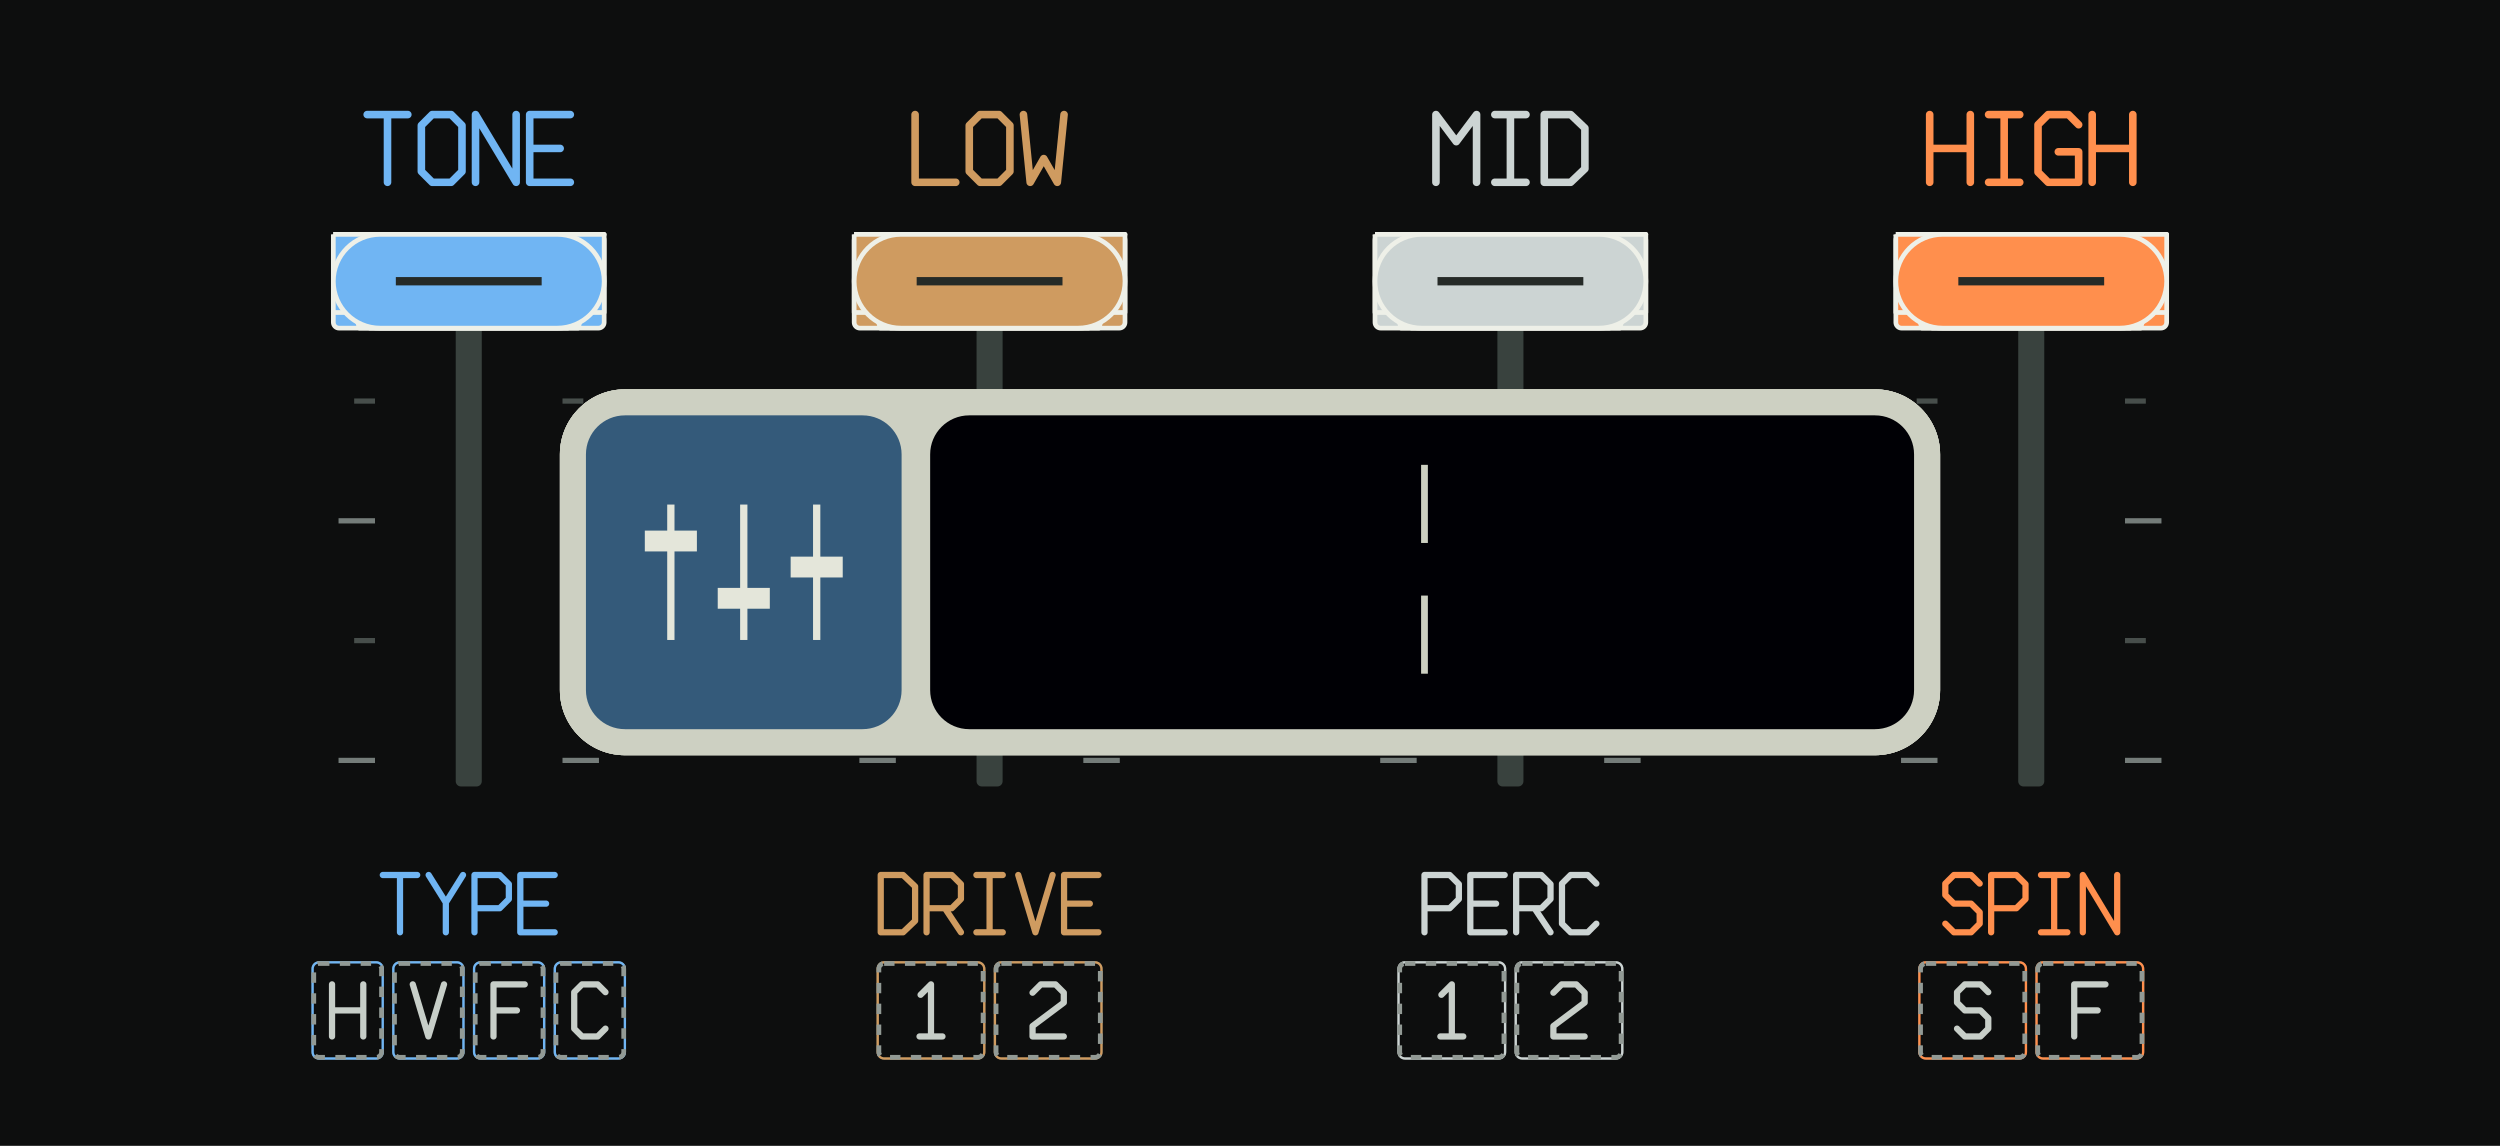
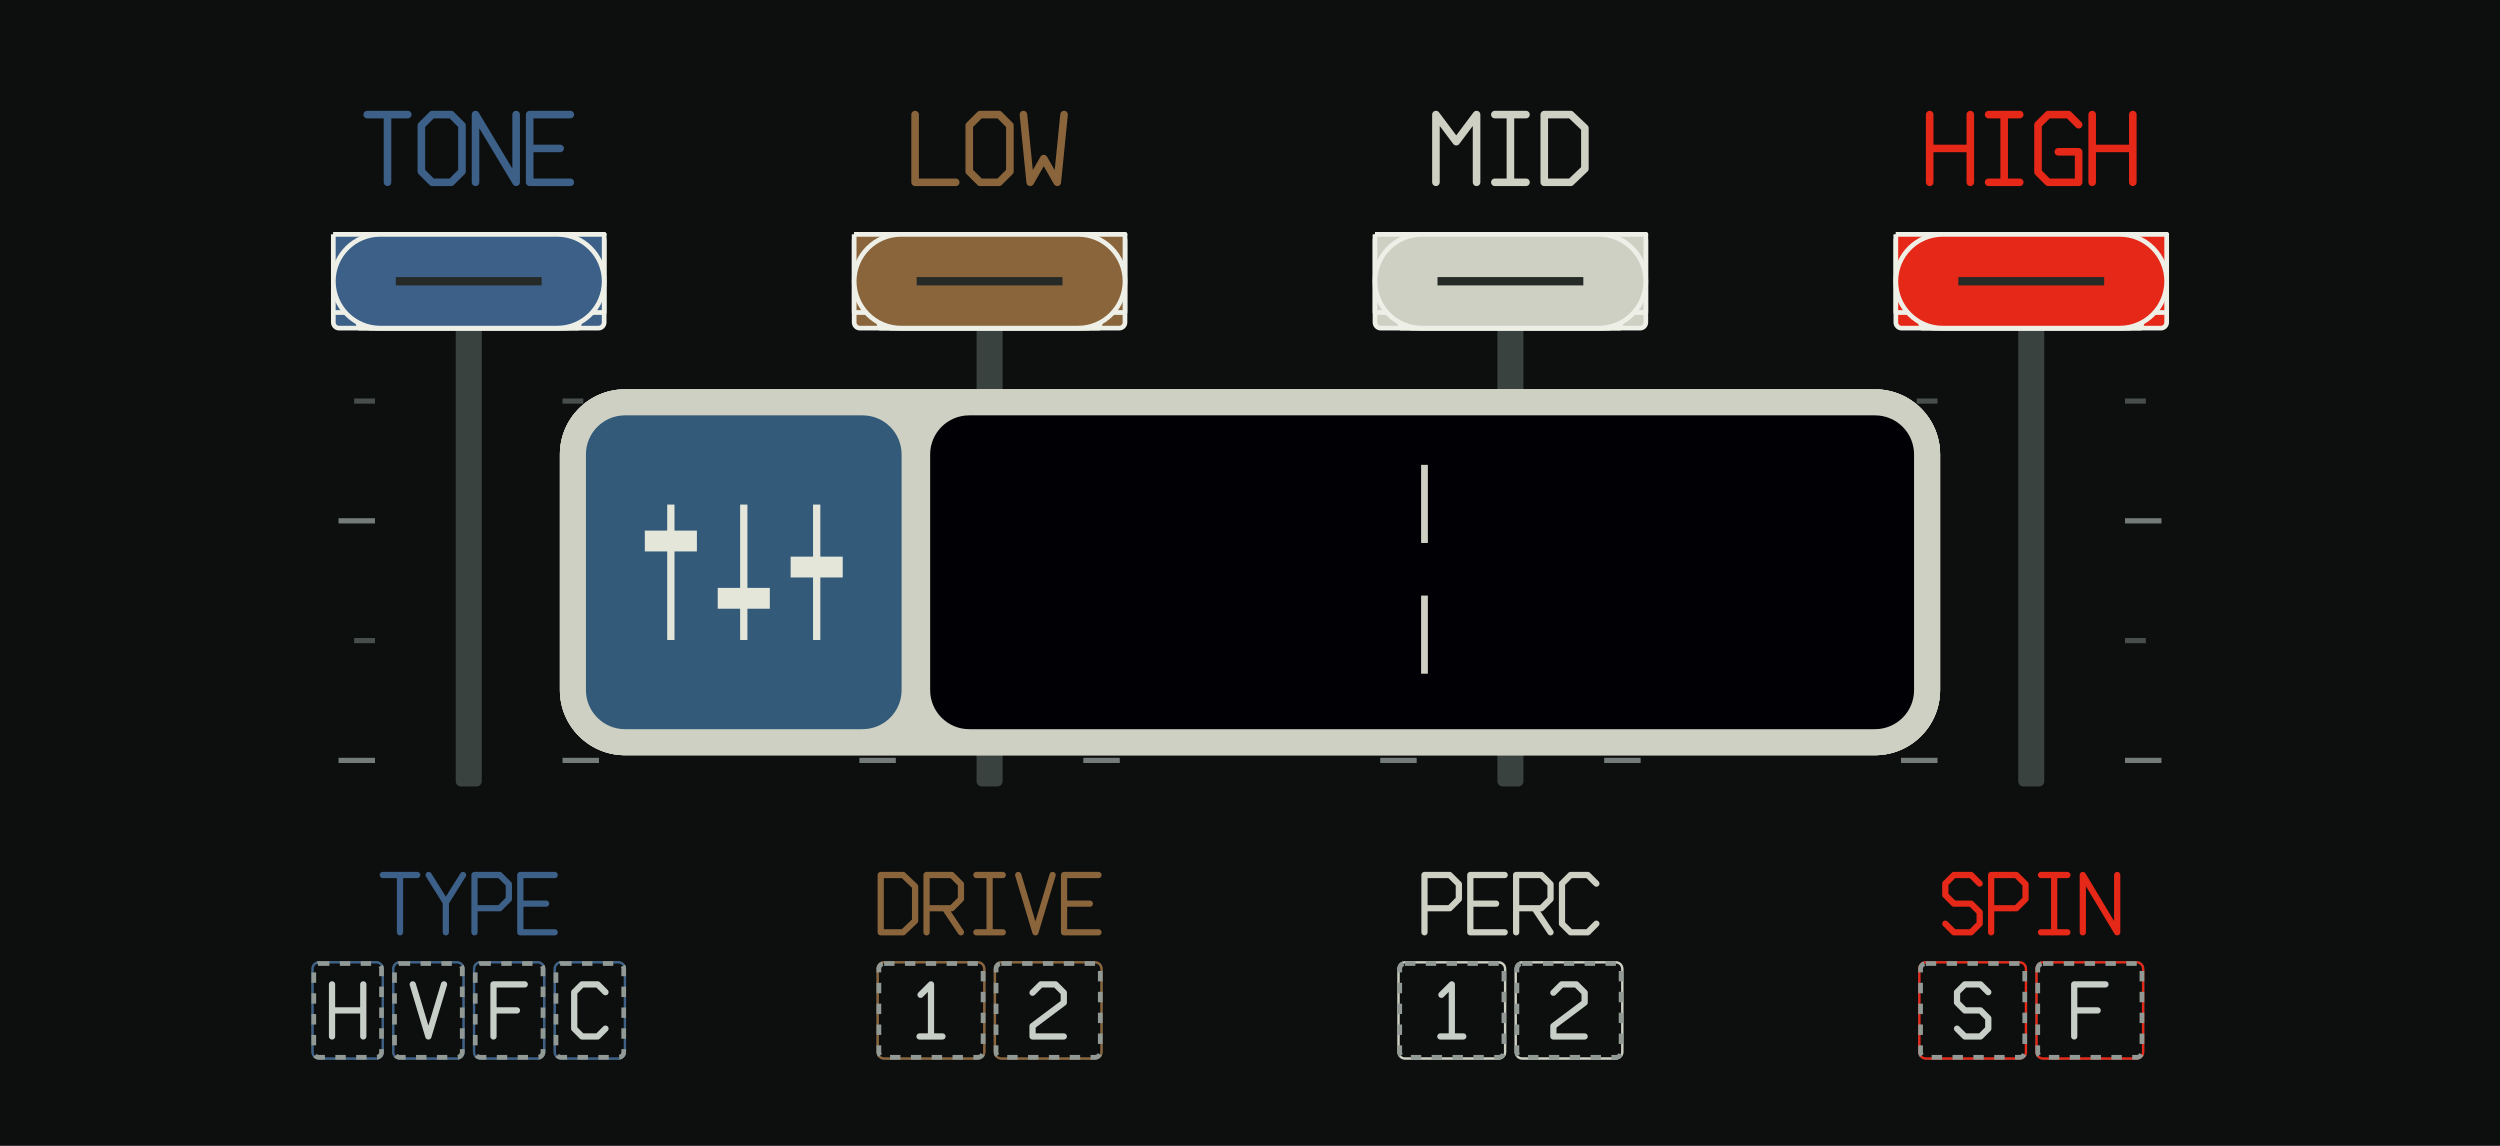
<svg xmlns="http://www.w3.org/2000/svg" width="480" height="220" viewBox="0 0 480 220">
  <rect x="0" y="0" width="480" height="220" fill="#0d0e0e" />
-   <path d="M 70.5,22 L 78.3,22 M 74.4,22 L 74.4,35" fill="none" stroke="#70b5f3" stroke-width="1.456" stroke-linecap="round" stroke-linejoin="round" />
-   <path d="M 80.9,24.08 L 82.98,22 L 86.62,22 L 88.7,24.08 L 88.7,32.92 L 86.62,35 L 82.98,35 L 80.9,32.92 L 80.9,24.08" fill="none" stroke="#70b5f3" stroke-width="1.456" stroke-linecap="round" stroke-linejoin="round" />
-   <path d="M 91.3,35 L 91.3,22 L 99.1,35 L 99.1,22" fill="none" stroke="#70b5f3" stroke-width="1.456" stroke-linecap="round" stroke-linejoin="round" />
-   <path d="M 109.5,22 L 101.7,22 L 101.7,35 L 109.5,35 M 101.7,28.5 L 107.55,28.5" fill="none" stroke="#70b5f3" stroke-width="1.456" stroke-linecap="round" stroke-linejoin="round" />
+   <path d="M 70.5,22 L 78.3,22 M 74.4,22 L 74.4,35" fill="none" stroke="#3C6087" stroke-width="1.456" stroke-linecap="round" stroke-linejoin="round" />
+   <path d="M 80.9,24.08 L 82.98,22 L 86.62,22 L 88.7,24.08 L 88.7,32.92 L 86.62,35 L 82.98,35 L 80.9,32.92 L 80.9,24.08" fill="none" stroke="#3C6087" stroke-width="1.456" stroke-linecap="round" stroke-linejoin="round" />
+   <path d="M 91.3,35 L 91.3,22 L 99.1,35 L 99.1,22" fill="none" stroke="#3C6087" stroke-width="1.456" stroke-linecap="round" stroke-linejoin="round" />
+   <path d="M 109.5,22 L 101.7,22 L 101.7,35 L 109.5,35 M 101.7,28.5 L 107.55,28.5" fill="none" stroke="#3C6087" stroke-width="1.456" stroke-linecap="round" stroke-linejoin="round" />
  <rect x="87.5" y="49" width="5" height="102" rx="1" fill="#39423e" />
  <path d="M 72,54 L 65,54 M 108,54 L 115,54" fill="none" stroke="#747c79" stroke-width="1" stroke-linejoin="round" />
  <path d="M 72,77 L 68,77 M 108,77 L 112,77" fill="none" stroke="#474e4b" stroke-width="1" stroke-linejoin="round" />
  <path d="M 72,100 L 65,100 M 108,100 L 115,100" fill="none" stroke="#747c79" stroke-width="1" stroke-linejoin="round" />
  <path d="M 72,123 L 68,123 M 108,123 L 112,123" fill="none" stroke="#474e4b" stroke-width="1" stroke-linejoin="round" />
  <path d="M 72,146 L 65,146 M 108,146 L 115,146" fill="none" stroke="#747c79" stroke-width="1" stroke-linejoin="round" />
-   <path d="M 73.5,168 L 80.1,168 M 76.8,168 L 76.8,179" fill="none" stroke="#70b5f3" stroke-width="1.199" stroke-linecap="round" stroke-linejoin="round" />
-   <path d="M 82.3,168 L 85.6,173.28 L 88.9,168 M 85.6,173.28 L 85.6,179" fill="none" stroke="#70b5f3" stroke-width="1.199" stroke-linecap="round" stroke-linejoin="round" />
-   <path d="M 91.1,179 L 91.1,168 L 95.94,168 L 97.7,169.76 L 97.7,172.62 L 95.94,174.38 L 91.1,174.38" fill="none" stroke="#70b5f3" stroke-width="1.199" stroke-linecap="round" stroke-linejoin="round" />
-   <path d="M 106.5,168 L 99.9,168 L 99.9,179 L 106.5,179 M 99.9,173.5 L 104.85,173.5" fill="none" stroke="#70b5f3" stroke-width="1.199" stroke-linecap="round" stroke-linejoin="round" />
+   <path d="M 73.5,168 L 80.1,168 M 76.8,168 L 76.8,179" fill="none" stroke="#3C6087" stroke-width="1.199" stroke-linecap="round" stroke-linejoin="round" />
+   <path d="M 82.3,168 L 85.6,173.28 L 88.9,168 M 85.6,173.28 L 85.6,179" fill="none" stroke="#3C6087" stroke-width="1.199" stroke-linecap="round" stroke-linejoin="round" />
+   <path d="M 91.1,179 L 91.1,168 L 95.94,168 L 97.7,169.76 L 97.7,172.62 L 95.94,174.38 L 91.1,174.38" fill="none" stroke="#3C6087" stroke-width="1.199" stroke-linecap="round" stroke-linejoin="round" />
+   <path d="M 106.5,168 L 99.9,168 L 99.9,179 L 106.5,179 M 99.9,173.5 L 104.85,173.5" fill="none" stroke="#3C6087" stroke-width="1.199" stroke-linecap="round" stroke-linejoin="round" />
  <g id="orgHand00">
-     <rect x="64" y="45" width="52" height="18" rx="1.1" fill="#70b5f3" stroke="#eef0e8" stroke-width="0.9" />
+     <rect x="64" y="45" width="52" height="18" rx="1.1" fill="#3C6087" stroke="#eef0e8" stroke-width="0.9" />
    <path d="M 76,54 L 104,54" fill="none" stroke="#252a27" stroke-width="1.6" stroke-linejoin="round" />
  </g>
  <g id="orgHand01">
-     <path d="M 64,45 L 116,45 L 111,63 L 69,63 L 64,45" fill="#70b5f3" stroke="#eef0e8" stroke-width="0.9" stroke-linejoin="round" />
+     <path d="M 64,45 L 116,45 L 111,63 L 69,63 L 64,45" fill="#3C6087" stroke="#eef0e8" stroke-width="0.9" stroke-linejoin="round" />
    <path d="M 76,54 L 104,54" fill="none" stroke="#252a27" stroke-width="1.6" stroke-linejoin="round" />
  </g>
  <g id="orgHand02">
-     <path d="M 64,45 L 116,45 L 116,60 L 109,60 L 109,63 L 71,63 L 71,60 L 64,60 L 64,45" fill="#70b5f3" stroke="#eef0e8" stroke-width="0.9" stroke-linejoin="round" />
+     <path d="M 64,45 L 116,45 L 116,60 L 109,60 L 109,63 L 71,63 L 71,60 L 64,60 L 64,45" fill="#3C6087" stroke="#eef0e8" stroke-width="0.9" stroke-linejoin="round" />
    <path d="M 76,54 L 104,54" fill="none" stroke="#252a27" stroke-width="1.6" stroke-linejoin="round" />
  </g>
  <g id="orgHand03">
-     <rect x="64" y="45" width="52" height="18" rx="9" fill="#70b5f3" stroke="#eef0e8" stroke-width="0.9" />
+     <rect x="64" y="45" width="52" height="18" rx="9" fill="#3C6087" stroke="#eef0e8" stroke-width="0.9" />
    <path d="M 76,54 L 104,54" fill="none" stroke="#252a27" stroke-width="1.6" stroke-linejoin="round" />
  </g>
  <g id="orgSwitch000">
    <rect x="60.25" y="185" width="13" height="18" rx="1" fill="#0d0e0e" stroke="#5b625e" stroke-width="0.9" />
    <path d="M 63.75,189 L 63.75,199 M 69.75,189 L 69.75,199 M 63.75,194 L 69.75,194" fill="none" stroke="#c7cec8" stroke-width="1.2" stroke-linecap="round" stroke-linejoin="round" />
  </g>
  <g id="orgSwitch001">
-     <rect x="60.25" y="185" width="13" height="18" rx="1" fill="#70b5f3" stroke="#70b5f3" stroke-width="0.9" />
+     <rect x="60.25" y="185" width="13" height="18" rx="1" fill="#3C6087" stroke="#3C6087" stroke-width="0.9" />
    <path d="M 63.75,189 L 63.75,199 M 69.75,189 L 69.75,199 M 63.75,194 L 69.75,194" fill="none" stroke="#141715" stroke-width="1.2" stroke-linecap="round" stroke-linejoin="round" />
  </g>
  <g id="orgSwitch002">
    <rect x="60.25" y="185" width="13" height="18" rx="1" fill="#0d0e0e" stroke="#929a95" stroke-width="0.9" stroke-dasharray="2 2" />
    <path d="M 63.75,189 L 63.75,199 M 69.75,189 L 69.75,199 M 63.75,194 L 69.75,194" fill="none" stroke="#c7cec8" stroke-width="1.2" stroke-linecap="round" stroke-linejoin="round" />
  </g>
  <g id="orgSwitch010">
    <rect x="75.75" y="185" width="13" height="18" rx="1" fill="#0d0e0e" stroke="#5b625e" stroke-width="0.9" />
    <path d="M 79.25,189 L 82.25,199 L 85.25,189" fill="none" stroke="#c7cec8" stroke-width="1.2" stroke-linecap="round" stroke-linejoin="round" />
  </g>
  <g id="orgSwitch011">
-     <rect x="75.75" y="185" width="13" height="18" rx="1" fill="#70b5f3" stroke="#70b5f3" stroke-width="0.9" />
+     <rect x="75.75" y="185" width="13" height="18" rx="1" fill="#3C6087" stroke="#3C6087" stroke-width="0.9" />
    <path d="M 79.25,189 L 82.25,199 L 85.25,189" fill="none" stroke="#141715" stroke-width="1.2" stroke-linecap="round" stroke-linejoin="round" />
  </g>
  <g id="orgSwitch012">
    <rect x="75.75" y="185" width="13" height="18" rx="1" fill="#0d0e0e" stroke="#929a95" stroke-width="0.9" stroke-dasharray="2 2" />
    <path d="M 79.25,189 L 82.25,199 L 85.25,189" fill="none" stroke="#c7cec8" stroke-width="1.2" stroke-linecap="round" stroke-linejoin="round" />
  </g>
  <g id="orgSwitch020">
    <rect x="91.25" y="185" width="13" height="18" rx="1" fill="#0d0e0e" stroke="#5b625e" stroke-width="0.9" />
    <path d="M 100.75,189 L 94.75,189 L 94.75,199 M 94.75,194 L 99.25,194" fill="none" stroke="#c7cec8" stroke-width="1.2" stroke-linecap="round" stroke-linejoin="round" />
  </g>
  <g id="orgSwitch021">
-     <rect x="91.25" y="185" width="13" height="18" rx="1" fill="#70b5f3" stroke="#70b5f3" stroke-width="0.9" />
+     <rect x="91.25" y="185" width="13" height="18" rx="1" fill="#3C6087" stroke="#3C6087" stroke-width="0.9" />
    <path d="M 100.75,189 L 94.75,189 L 94.75,199 M 94.75,194 L 99.25,194" fill="none" stroke="#141715" stroke-width="1.2" stroke-linecap="round" stroke-linejoin="round" />
  </g>
  <g id="orgSwitch022">
    <rect x="91.25" y="185" width="13" height="18" rx="1" fill="#0d0e0e" stroke="#929a95" stroke-width="0.9" stroke-dasharray="2 2" />
    <path d="M 100.75,189 L 94.75,189 L 94.75,199 M 94.75,194 L 99.25,194" fill="none" stroke="#c7cec8" stroke-width="1.2" stroke-linecap="round" stroke-linejoin="round" />
  </g>
  <g id="orgSwitch030">
    <rect x="106.75" y="185" width="13" height="18" rx="1" fill="#0d0e0e" stroke="#5b625e" stroke-width="0.9" />
    <path d="M 116.25,190.5 L 114.75,189 L 111.75,189 L 110.25,190.5 L 110.25,197.5 L 111.75,199 L 114.75,199 L 116.25,197.5" fill="none" stroke="#c7cec8" stroke-width="1.2" stroke-linecap="round" stroke-linejoin="round" />
  </g>
  <g id="orgSwitch031">
-     <rect x="106.75" y="185" width="13" height="18" rx="1" fill="#70b5f3" stroke="#70b5f3" stroke-width="0.9" />
+     <rect x="106.75" y="185" width="13" height="18" rx="1" fill="#3C6087" stroke="#3C6087" stroke-width="0.9" />
    <path d="M 116.25,190.5 L 114.75,189 L 111.75,189 L 110.25,190.5 L 110.25,197.5 L 111.75,199 L 114.75,199 L 116.25,197.5" fill="none" stroke="#141715" stroke-width="1.2" stroke-linecap="round" stroke-linejoin="round" />
  </g>
  <g id="orgSwitch032">
    <rect x="106.75" y="185" width="13" height="18" rx="1" fill="#0d0e0e" stroke="#929a95" stroke-width="0.9" stroke-dasharray="2 2" />
    <path d="M 116.25,190.5 L 114.75,189 L 111.75,189 L 110.25,190.5 L 110.25,197.5 L 111.75,199 L 114.75,199 L 116.25,197.5" fill="none" stroke="#c7cec8" stroke-width="1.2" stroke-linecap="round" stroke-linejoin="round" />
  </g>
-   <path d="M 175.7,22 L 175.7,35 L 183.5,35" fill="none" stroke="#cf9b60" stroke-width="1.456" stroke-linecap="round" stroke-linejoin="round" />
-   <path d="M 186.1,24.08 L 188.18,22 L 191.82,22 L 193.9,24.08 L 193.9,32.92 L 191.82,35 L 188.18,35 L 186.1,32.92 L 186.1,24.08" fill="none" stroke="#cf9b60" stroke-width="1.456" stroke-linecap="round" stroke-linejoin="round" />
-   <path d="M 196.5,22 L 197.8,35 L 200.4,30.45 L 203,35 L 204.3,22" fill="none" stroke="#cf9b60" stroke-width="1.456" stroke-linecap="round" stroke-linejoin="round" />
+   <path d="M 175.7,22 L 175.7,35 L 183.5,35" fill="none" stroke="#8A653C" stroke-width="1.456" stroke-linecap="round" stroke-linejoin="round" />
+   <path d="M 186.1,24.08 L 188.18,22 L 191.82,22 L 193.9,24.08 L 193.9,32.92 L 191.82,35 L 188.18,35 L 186.1,32.92 L 186.1,24.08" fill="none" stroke="#8A653C" stroke-width="1.456" stroke-linecap="round" stroke-linejoin="round" />
+   <path d="M 196.5,22 L 197.8,35 L 200.4,30.45 L 203,35 L 204.3,22" fill="none" stroke="#8A653C" stroke-width="1.456" stroke-linecap="round" stroke-linejoin="round" />
  <rect x="187.5" y="49" width="5" height="102" rx="1" fill="#39423e" />
  <path d="M 172,54 L 165,54 M 208,54 L 215,54" fill="none" stroke="#747c79" stroke-width="1" stroke-linejoin="round" />
  <path d="M 172,77 L 168,77 M 208,77 L 212,77" fill="none" stroke="#474e4b" stroke-width="1" stroke-linejoin="round" />
  <path d="M 172,100 L 165,100 M 208,100 L 215,100" fill="none" stroke="#747c79" stroke-width="1" stroke-linejoin="round" />
  <path d="M 172,123 L 168,123 M 208,123 L 212,123" fill="none" stroke="#474e4b" stroke-width="1" stroke-linejoin="round" />
  <path d="M 172,146 L 165,146 M 208,146 L 215,146" fill="none" stroke="#747c79" stroke-width="1" stroke-linejoin="round" />
-   <path d="M 169.1,168 L 173.39,168 L 175.7,170.2 L 175.7,176.8 L 173.39,179 L 169.1,179 L 169.1,168" fill="none" stroke="#cf9b60" stroke-width="1.199" stroke-linecap="round" stroke-linejoin="round" />
-   <path d="M 177.9,179 L 177.9,168 L 182.74,168 L 184.5,169.76 L 184.5,172.62 L 182.74,174.38 L 177.9,174.38 M 181.42,174.38 L 184.5,179" fill="none" stroke="#cf9b60" stroke-width="1.199" stroke-linecap="round" stroke-linejoin="round" />
-   <path d="M 187.47,168 L 192.53,168 M 190,168 L 190,179 M 187.47,179 L 192.53,179" fill="none" stroke="#cf9b60" stroke-width="1.199" stroke-linecap="round" stroke-linejoin="round" />
-   <path d="M 195.5,168 L 198.8,179 L 202.1,168" fill="none" stroke="#cf9b60" stroke-width="1.199" stroke-linecap="round" stroke-linejoin="round" />
-   <path d="M 210.9,168 L 204.3,168 L 204.3,179 L 210.9,179 M 204.3,173.5 L 209.25,173.5" fill="none" stroke="#cf9b60" stroke-width="1.199" stroke-linecap="round" stroke-linejoin="round" />
+   <path d="M 169.1,168 L 173.39,168 L 175.7,170.2 L 175.7,176.8 L 173.39,179 L 169.1,179 L 169.1,168" fill="none" stroke="#8A653C" stroke-width="1.199" stroke-linecap="round" stroke-linejoin="round" />
+   <path d="M 177.9,179 L 177.9,168 L 182.74,168 L 184.5,169.76 L 184.5,172.62 L 182.74,174.38 L 177.9,174.38 M 181.42,174.38 L 184.5,179" fill="none" stroke="#8A653C" stroke-width="1.199" stroke-linecap="round" stroke-linejoin="round" />
+   <path d="M 187.47,168 L 192.53,168 M 190,168 L 190,179 M 187.47,179 L 192.53,179" fill="none" stroke="#8A653C" stroke-width="1.199" stroke-linecap="round" stroke-linejoin="round" />
+   <path d="M 195.5,168 L 198.8,179 L 202.1,168" fill="none" stroke="#8A653C" stroke-width="1.199" stroke-linecap="round" stroke-linejoin="round" />
+   <path d="M 210.9,168 L 204.3,168 L 204.3,179 L 210.9,179 M 204.3,173.5 L 209.25,173.5" fill="none" stroke="#8A653C" stroke-width="1.199" stroke-linecap="round" stroke-linejoin="round" />
  <g id="orgHand10">
-     <rect x="164" y="45" width="52" height="18" rx="1.1" fill="#cf9b60" stroke="#eef0e8" stroke-width="0.9" />
+     <rect x="164" y="45" width="52" height="18" rx="1.1" fill="#8A653C" stroke="#eef0e8" stroke-width="0.9" />
    <path d="M 176,54 L 204,54" fill="none" stroke="#252a27" stroke-width="1.6" stroke-linejoin="round" />
  </g>
  <g id="orgHand11">
-     <path d="M 164,45 L 216,45 L 211,63 L 169,63 L 164,45" fill="#cf9b60" stroke="#eef0e8" stroke-width="0.9" stroke-linejoin="round" />
+     <path d="M 164,45 L 216,45 L 211,63 L 169,63 L 164,45" fill="#8A653C" stroke="#eef0e8" stroke-width="0.9" stroke-linejoin="round" />
    <path d="M 176,54 L 204,54" fill="none" stroke="#252a27" stroke-width="1.6" stroke-linejoin="round" />
  </g>
  <g id="orgHand12">
-     <path d="M 164,45 L 216,45 L 216,60 L 209,60 L 209,63 L 171,63 L 171,60 L 164,60 L 164,45" fill="#cf9b60" stroke="#eef0e8" stroke-width="0.9" stroke-linejoin="round" />
+     <path d="M 164,45 L 216,45 L 216,60 L 209,60 L 209,63 L 171,63 L 171,60 L 164,60 L 164,45" fill="#8A653C" stroke="#eef0e8" stroke-width="0.9" stroke-linejoin="round" />
    <path d="M 176,54 L 204,54" fill="none" stroke="#252a27" stroke-width="1.6" stroke-linejoin="round" />
  </g>
  <g id="orgHand13">
-     <rect x="164" y="45" width="52" height="18" rx="9" fill="#cf9b60" stroke="#eef0e8" stroke-width="0.9" />
+     <rect x="164" y="45" width="52" height="18" rx="9" fill="#8A653C" stroke="#eef0e8" stroke-width="0.9" />
    <path d="M 176,54 L 204,54" fill="none" stroke="#252a27" stroke-width="1.6" stroke-linejoin="round" />
  </g>
  <g id="orgSwitch100">
    <rect x="168.75" y="185" width="20" height="18" rx="1" fill="#0d0e0e" stroke="#5b625e" stroke-width="0.9" />
    <path d="M 176.75,191 L 178.75,189 L 178.75,199 M 176.55,199 L 180.95,199" fill="none" stroke="#c7cec8" stroke-width="1.2" stroke-linecap="round" stroke-linejoin="round" />
  </g>
  <g id="orgSwitch101">
-     <rect x="168.75" y="185" width="20" height="18" rx="1" fill="#cf9b60" stroke="#cf9b60" stroke-width="0.9" />
+     <rect x="168.75" y="185" width="20" height="18" rx="1" fill="#8A653C" stroke="#8A653C" stroke-width="0.9" />
    <path d="M 176.75,191 L 178.75,189 L 178.75,199 M 176.55,199 L 180.95,199" fill="none" stroke="#141715" stroke-width="1.2" stroke-linecap="round" stroke-linejoin="round" />
  </g>
  <g id="orgSwitch102">
    <rect x="168.75" y="185" width="20" height="18" rx="1" fill="#0d0e0e" stroke="#929a95" stroke-width="0.9" stroke-dasharray="2 2" />
    <path d="M 176.75,191 L 178.75,189 L 178.75,199 M 176.55,199 L 180.95,199" fill="none" stroke="#c7cec8" stroke-width="1.2" stroke-linecap="round" stroke-linejoin="round" />
  </g>
  <g id="orgSwitch110">
    <rect x="191.25" y="185" width="20" height="18" rx="1" fill="#0d0e0e" stroke="#5b625e" stroke-width="0.9" />
    <path d="M 198.25,190.6 L 199.85,189 L 202.65,189 L 204.25,190.6 L 204.25,192.5 L 198.25,197 L 198.25,199 L 204.25,199" fill="none" stroke="#c7cec8" stroke-width="1.2" stroke-linecap="round" stroke-linejoin="round" />
  </g>
  <g id="orgSwitch111">
-     <rect x="191.25" y="185" width="20" height="18" rx="1" fill="#cf9b60" stroke="#cf9b60" stroke-width="0.9" />
+     <rect x="191.25" y="185" width="20" height="18" rx="1" fill="#8A653C" stroke="#8A653C" stroke-width="0.9" />
    <path d="M 198.25,190.6 L 199.85,189 L 202.65,189 L 204.25,190.6 L 204.25,192.5 L 198.25,197 L 198.25,199 L 204.25,199" fill="none" stroke="#141715" stroke-width="1.2" stroke-linecap="round" stroke-linejoin="round" />
  </g>
  <g id="orgSwitch112">
    <rect x="191.25" y="185" width="20" height="18" rx="1" fill="#0d0e0e" stroke="#929a95" stroke-width="0.9" stroke-dasharray="2 2" />
    <path d="M 198.25,190.6 L 199.85,189 L 202.65,189 L 204.25,190.6 L 204.25,192.5 L 198.25,197 L 198.25,199 L 204.25,199" fill="none" stroke="#c7cec8" stroke-width="1.2" stroke-linecap="round" stroke-linejoin="round" />
  </g>
-   <path d="M 275.7,35 L 275.7,22 L 279.6,27.2 L 283.5,22 L 283.5,35" fill="none" stroke="#ccd4d3" stroke-width="1.456" stroke-linecap="round" stroke-linejoin="round" />
-   <path d="M 287.01,22 L 292.99,22 M 290,22 L 290,35 M 287.01,35 L 292.99,35" fill="none" stroke="#ccd4d3" stroke-width="1.456" stroke-linecap="round" stroke-linejoin="round" />
-   <path d="M 296.5,22 L 301.57,22 L 304.3,24.6 L 304.3,32.4 L 301.57,35 L 296.5,35 L 296.5,22" fill="none" stroke="#ccd4d3" stroke-width="1.456" stroke-linecap="round" stroke-linejoin="round" />
+   <path d="M 275.7,35 L 275.7,22 L 279.6,27.2 L 283.5,22 L 283.5,35" fill="none" stroke="#CDD0C2" stroke-width="1.456" stroke-linecap="round" stroke-linejoin="round" />
+   <path d="M 287.01,22 L 292.99,22 M 290,22 L 290,35 M 287.01,35 L 292.99,35" fill="none" stroke="#CDD0C2" stroke-width="1.456" stroke-linecap="round" stroke-linejoin="round" />
+   <path d="M 296.5,22 L 301.57,22 L 304.3,24.6 L 304.3,32.4 L 301.57,35 L 296.5,35 L 296.5,22" fill="none" stroke="#CDD0C2" stroke-width="1.456" stroke-linecap="round" stroke-linejoin="round" />
  <rect x="287.5" y="49" width="5" height="102" rx="1" fill="#39423e" />
  <path d="M 272,54 L 265,54 M 308,54 L 315,54" fill="none" stroke="#747c79" stroke-width="1" stroke-linejoin="round" />
  <path d="M 272,77 L 268,77 M 308,77 L 312,77" fill="none" stroke="#474e4b" stroke-width="1" stroke-linejoin="round" />
  <path d="M 272,100 L 265,100 M 308,100 L 315,100" fill="none" stroke="#747c79" stroke-width="1" stroke-linejoin="round" />
  <path d="M 272,123 L 268,123 M 308,123 L 312,123" fill="none" stroke="#474e4b" stroke-width="1" stroke-linejoin="round" />
  <path d="M 272,146 L 265,146 M 308,146 L 315,146" fill="none" stroke="#747c79" stroke-width="1" stroke-linejoin="round" />
-   <path d="M 273.5,179 L 273.5,168 L 278.34,168 L 280.1,169.76 L 280.1,172.62 L 278.34,174.38 L 273.5,174.38" fill="none" stroke="#ccd4d3" stroke-width="1.199" stroke-linecap="round" stroke-linejoin="round" />
-   <path d="M 288.9,168 L 282.3,168 L 282.3,179 L 288.9,179 M 282.3,173.5 L 287.25,173.5" fill="none" stroke="#ccd4d3" stroke-width="1.199" stroke-linecap="round" stroke-linejoin="round" />
-   <path d="M 291.1,179 L 291.1,168 L 295.94,168 L 297.7,169.76 L 297.7,172.62 L 295.94,174.38 L 291.1,174.38 M 294.62,174.38 L 297.7,179" fill="none" stroke="#ccd4d3" stroke-width="1.199" stroke-linecap="round" stroke-linejoin="round" />
-   <path d="M 306.5,169.65 L 304.85,168 L 301.55,168 L 299.9,169.65 L 299.9,177.35 L 301.55,179 L 304.85,179 L 306.5,177.35" fill="none" stroke="#ccd4d3" stroke-width="1.199" stroke-linecap="round" stroke-linejoin="round" />
+   <path d="M 273.5,179 L 273.5,168 L 278.34,168 L 280.1,169.76 L 280.1,172.62 L 278.34,174.38 L 273.5,174.38" fill="none" stroke="#CDD0C2" stroke-width="1.199" stroke-linecap="round" stroke-linejoin="round" />
+   <path d="M 288.9,168 L 282.3,168 L 282.3,179 L 288.9,179 M 282.3,173.5 L 287.25,173.5" fill="none" stroke="#CDD0C2" stroke-width="1.199" stroke-linecap="round" stroke-linejoin="round" />
+   <path d="M 291.1,179 L 291.1,168 L 295.94,168 L 297.7,169.76 L 297.7,172.62 L 295.94,174.38 L 291.1,174.38 M 294.62,174.38 L 297.7,179" fill="none" stroke="#CDD0C2" stroke-width="1.199" stroke-linecap="round" stroke-linejoin="round" />
+   <path d="M 306.5,169.65 L 304.85,168 L 301.55,168 L 299.9,169.65 L 299.9,177.35 L 301.55,179 L 304.85,179 L 306.5,177.35" fill="none" stroke="#CDD0C2" stroke-width="1.199" stroke-linecap="round" stroke-linejoin="round" />
  <g id="orgHand20">
-     <rect x="264" y="45" width="52" height="18" rx="1.1" fill="#ccd4d3" stroke="#eef0e8" stroke-width="0.9" />
+     <rect x="264" y="45" width="52" height="18" rx="1.1" fill="#CDD0C2" stroke="#eef0e8" stroke-width="0.9" />
    <path d="M 276,54 L 304,54" fill="none" stroke="#252a27" stroke-width="1.6" stroke-linejoin="round" />
  </g>
  <g id="orgHand21">
-     <path d="M 264,45 L 316,45 L 311,63 L 269,63 L 264,45" fill="#ccd4d3" stroke="#eef0e8" stroke-width="0.9" stroke-linejoin="round" />
+     <path d="M 264,45 L 316,45 L 311,63 L 269,63 L 264,45" fill="#CDD0C2" stroke="#eef0e8" stroke-width="0.9" stroke-linejoin="round" />
    <path d="M 276,54 L 304,54" fill="none" stroke="#252a27" stroke-width="1.6" stroke-linejoin="round" />
  </g>
  <g id="orgHand22">
-     <path d="M 264,45 L 316,45 L 316,60 L 309,60 L 309,63 L 271,63 L 271,60 L 264,60 L 264,45" fill="#ccd4d3" stroke="#eef0e8" stroke-width="0.9" stroke-linejoin="round" />
+     <path d="M 264,45 L 316,45 L 316,60 L 309,60 L 309,63 L 271,63 L 271,60 L 264,60 L 264,45" fill="#CDD0C2" stroke="#eef0e8" stroke-width="0.9" stroke-linejoin="round" />
    <path d="M 276,54 L 304,54" fill="none" stroke="#252a27" stroke-width="1.6" stroke-linejoin="round" />
  </g>
  <g id="orgHand23">
-     <rect x="264" y="45" width="52" height="18" rx="9" fill="#ccd4d3" stroke="#eef0e8" stroke-width="0.9" />
+     <rect x="264" y="45" width="52" height="18" rx="9" fill="#CDD0C2" stroke="#eef0e8" stroke-width="0.9" />
    <path d="M 276,54 L 304,54" fill="none" stroke="#252a27" stroke-width="1.6" stroke-linejoin="round" />
  </g>
  <g id="orgSwitch200">
    <rect x="268.75" y="185" width="20" height="18" rx="1" fill="#0d0e0e" stroke="#5b625e" stroke-width="0.9" />
    <path d="M 276.75,191 L 278.75,189 L 278.75,199 M 276.55,199 L 280.95,199" fill="none" stroke="#c7cec8" stroke-width="1.2" stroke-linecap="round" stroke-linejoin="round" />
  </g>
  <g id="orgSwitch201">
-     <rect x="268.75" y="185" width="20" height="18" rx="1" fill="#ccd4d3" stroke="#ccd4d3" stroke-width="0.9" />
+     <rect x="268.75" y="185" width="20" height="18" rx="1" fill="#CDD0C2" stroke="#CDD0C2" stroke-width="0.9" />
    <path d="M 276.75,191 L 278.75,189 L 278.75,199 M 276.55,199 L 280.95,199" fill="none" stroke="#141715" stroke-width="1.2" stroke-linecap="round" stroke-linejoin="round" />
  </g>
  <g id="orgSwitch202">
    <rect x="268.75" y="185" width="20" height="18" rx="1" fill="#0d0e0e" stroke="#929a95" stroke-width="0.9" stroke-dasharray="2 2" />
    <path d="M 276.75,191 L 278.75,189 L 278.75,199 M 276.55,199 L 280.95,199" fill="none" stroke="#c7cec8" stroke-width="1.2" stroke-linecap="round" stroke-linejoin="round" />
  </g>
  <g id="orgSwitch210">
    <rect x="291.25" y="185" width="20" height="18" rx="1" fill="#0d0e0e" stroke="#5b625e" stroke-width="0.9" />
    <path d="M 298.25,190.6 L 299.85,189 L 302.65,189 L 304.25,190.6 L 304.25,192.5 L 298.25,197 L 298.25,199 L 304.25,199" fill="none" stroke="#c7cec8" stroke-width="1.2" stroke-linecap="round" stroke-linejoin="round" />
  </g>
  <g id="orgSwitch211">
-     <rect x="291.25" y="185" width="20" height="18" rx="1" fill="#ccd4d3" stroke="#ccd4d3" stroke-width="0.9" />
+     <rect x="291.25" y="185" width="20" height="18" rx="1" fill="#CDD0C2" stroke="#CDD0C2" stroke-width="0.9" />
    <path d="M 298.25,190.6 L 299.85,189 L 302.65,189 L 304.25,190.6 L 304.25,192.5 L 298.25,197 L 298.25,199 L 304.25,199" fill="none" stroke="#141715" stroke-width="1.2" stroke-linecap="round" stroke-linejoin="round" />
  </g>
  <g id="orgSwitch212">
    <rect x="291.25" y="185" width="20" height="18" rx="1" fill="#0d0e0e" stroke="#929a95" stroke-width="0.9" stroke-dasharray="2 2" />
    <path d="M 298.25,190.6 L 299.85,189 L 302.65,189 L 304.25,190.6 L 304.25,192.5 L 298.25,197 L 298.25,199 L 304.25,199" fill="none" stroke="#c7cec8" stroke-width="1.2" stroke-linecap="round" stroke-linejoin="round" />
  </g>
-   <path d="M 370.5,22 L 370.5,35 M 378.3,22 L 378.3,35 M 370.5,28.5 L 378.3,28.5" fill="none" stroke="#ff8f4d" stroke-width="1.456" stroke-linecap="round" stroke-linejoin="round" />
-   <path d="M 381.81,22 L 387.79,22 M 384.8,22 L 384.8,35 M 381.81,35 L 387.79,35" fill="none" stroke="#ff8f4d" stroke-width="1.456" stroke-linecap="round" stroke-linejoin="round" />
-   <path d="M 399.1,23.95 L 397.15,22 L 393.25,22 L 391.3,23.95 L 391.3,33.05 L 393.25,35 L 399.1,35 L 399.1,29.15 L 395.2,29.15" fill="none" stroke="#ff8f4d" stroke-width="1.456" stroke-linecap="round" stroke-linejoin="round" />
-   <path d="M 401.7,22 L 401.7,35 M 409.5,22 L 409.5,35 M 401.7,28.5 L 409.5,28.5" fill="none" stroke="#ff8f4d" stroke-width="1.456" stroke-linecap="round" stroke-linejoin="round" />
+   <path d="M 370.5,22 L 370.5,35 M 378.3,22 L 378.3,35 M 370.5,28.5 L 378.3,28.5" fill="none" stroke="#E52817" stroke-width="1.456" stroke-linecap="round" stroke-linejoin="round" />
+   <path d="M 381.81,22 L 387.79,22 M 384.8,22 L 384.8,35 M 381.81,35 L 387.79,35" fill="none" stroke="#E52817" stroke-width="1.456" stroke-linecap="round" stroke-linejoin="round" />
+   <path d="M 399.1,23.95 L 397.15,22 L 393.25,22 L 391.3,23.95 L 391.3,33.05 L 393.25,35 L 399.1,35 L 399.1,29.15 L 395.2,29.15" fill="none" stroke="#E52817" stroke-width="1.456" stroke-linecap="round" stroke-linejoin="round" />
+   <path d="M 401.7,22 L 401.7,35 M 409.5,22 L 409.5,35 M 401.7,28.5 L 409.5,28.5" fill="none" stroke="#E52817" stroke-width="1.456" stroke-linecap="round" stroke-linejoin="round" />
  <rect x="387.5" y="49" width="5" height="102" rx="1" fill="#39423e" />
  <path d="M 372,54 L 365,54 M 408,54 L 415,54" fill="none" stroke="#747c79" stroke-width="1" stroke-linejoin="round" />
  <path d="M 372,77 L 368,77 M 408,77 L 412,77" fill="none" stroke="#474e4b" stroke-width="1" stroke-linejoin="round" />
  <path d="M 372,100 L 365,100 M 408,100 L 415,100" fill="none" stroke="#747c79" stroke-width="1" stroke-linejoin="round" />
  <path d="M 372,123 L 368,123 M 408,123 L 412,123" fill="none" stroke="#474e4b" stroke-width="1" stroke-linejoin="round" />
  <path d="M 372,146 L 365,146 M 408,146 L 415,146" fill="none" stroke="#747c79" stroke-width="1" stroke-linejoin="round" />
-   <path d="M 380.1,169.65 L 378.45,168 L 375.15,168 L 373.5,169.65 L 373.5,171.85 L 375.15,173.5 L 378.45,173.5 L 380.1,175.15 L 380.1,177.35 L 378.45,179 L 375.15,179 L 373.5,177.35" fill="none" stroke="#ff8f4d" stroke-width="1.199" stroke-linecap="round" stroke-linejoin="round" />
-   <path d="M 382.3,179 L 382.3,168 L 387.14,168 L 388.9,169.76 L 388.9,172.62 L 387.14,174.38 L 382.3,174.38" fill="none" stroke="#ff8f4d" stroke-width="1.199" stroke-linecap="round" stroke-linejoin="round" />
-   <path d="M 391.87,168 L 396.93,168 M 394.4,168 L 394.4,179 M 391.87,179 L 396.93,179" fill="none" stroke="#ff8f4d" stroke-width="1.199" stroke-linecap="round" stroke-linejoin="round" />
-   <path d="M 399.9,179 L 399.9,168 L 406.5,179 L 406.5,168" fill="none" stroke="#ff8f4d" stroke-width="1.199" stroke-linecap="round" stroke-linejoin="round" />
+   <path d="M 380.1,169.65 L 378.45,168 L 375.15,168 L 373.5,169.65 L 373.5,171.85 L 375.15,173.5 L 378.45,173.5 L 380.1,175.15 L 380.1,177.35 L 378.45,179 L 375.15,179 L 373.5,177.35" fill="none" stroke="#E52817" stroke-width="1.199" stroke-linecap="round" stroke-linejoin="round" />
+   <path d="M 382.3,179 L 382.3,168 L 387.14,168 L 388.9,169.76 L 388.9,172.62 L 387.14,174.38 L 382.3,174.38" fill="none" stroke="#E52817" stroke-width="1.199" stroke-linecap="round" stroke-linejoin="round" />
+   <path d="M 391.87,168 L 396.93,168 M 394.4,168 L 394.4,179 M 391.87,179 L 396.93,179" fill="none" stroke="#E52817" stroke-width="1.199" stroke-linecap="round" stroke-linejoin="round" />
+   <path d="M 399.9,179 L 399.9,168 L 406.5,179 L 406.5,168" fill="none" stroke="#E52817" stroke-width="1.199" stroke-linecap="round" stroke-linejoin="round" />
  <g id="orgHand30">
-     <rect x="364" y="45" width="52" height="18" rx="1.1" fill="#ff8f4d" stroke="#eef0e8" stroke-width="0.9" />
+     <rect x="364" y="45" width="52" height="18" rx="1.1" fill="#E52817" stroke="#eef0e8" stroke-width="0.9" />
    <path d="M 376,54 L 404,54" fill="none" stroke="#252a27" stroke-width="1.6" stroke-linejoin="round" />
  </g>
  <g id="orgHand31">
-     <path d="M 364,45 L 416,45 L 411,63 L 369,63 L 364,45" fill="#ff8f4d" stroke="#eef0e8" stroke-width="0.9" stroke-linejoin="round" />
+     <path d="M 364,45 L 416,45 L 411,63 L 369,63 L 364,45" fill="#E52817" stroke="#eef0e8" stroke-width="0.9" stroke-linejoin="round" />
    <path d="M 376,54 L 404,54" fill="none" stroke="#252a27" stroke-width="1.6" stroke-linejoin="round" />
  </g>
  <g id="orgHand32">
-     <path d="M 364,45 L 416,45 L 416,60 L 409,60 L 409,63 L 371,63 L 371,60 L 364,60 L 364,45" fill="#ff8f4d" stroke="#eef0e8" stroke-width="0.9" stroke-linejoin="round" />
+     <path d="M 364,45 L 416,45 L 416,60 L 409,60 L 409,63 L 371,63 L 371,60 L 364,60 L 364,45" fill="#E52817" stroke="#eef0e8" stroke-width="0.9" stroke-linejoin="round" />
    <path d="M 376,54 L 404,54" fill="none" stroke="#252a27" stroke-width="1.6" stroke-linejoin="round" />
  </g>
  <g id="orgHand33">
-     <rect x="364" y="45" width="52" height="18" rx="9" fill="#ff8f4d" stroke="#eef0e8" stroke-width="0.9" />
+     <rect x="364" y="45" width="52" height="18" rx="9" fill="#E52817" stroke="#eef0e8" stroke-width="0.9" />
    <path d="M 376,54 L 404,54" fill="none" stroke="#252a27" stroke-width="1.6" stroke-linejoin="round" />
  </g>
  <g id="orgSwitch300">
    <rect x="368.75" y="185" width="20" height="18" rx="1" fill="#0d0e0e" stroke="#5b625e" stroke-width="0.9" />
    <path d="M 381.75,190.5 L 380.25,189 L 377.25,189 L 375.75,190.5 L 375.75,192.5 L 377.25,194 L 380.25,194 L 381.75,195.5 L 381.75,197.5 L 380.25,199 L 377.25,199 L 375.75,197.5" fill="none" stroke="#c7cec8" stroke-width="1.2" stroke-linecap="round" stroke-linejoin="round" />
  </g>
  <g id="orgSwitch301">
-     <rect x="368.75" y="185" width="20" height="18" rx="1" fill="#ff8f4d" stroke="#ff8f4d" stroke-width="0.9" />
+     <rect x="368.75" y="185" width="20" height="18" rx="1" fill="#E52817" stroke="#E52817" stroke-width="0.9" />
    <path d="M 381.75,190.5 L 380.25,189 L 377.25,189 L 375.75,190.5 L 375.75,192.5 L 377.25,194 L 380.25,194 L 381.75,195.5 L 381.75,197.5 L 380.25,199 L 377.25,199 L 375.75,197.5" fill="none" stroke="#141715" stroke-width="1.2" stroke-linecap="round" stroke-linejoin="round" />
  </g>
  <g id="orgSwitch302">
    <rect x="368.75" y="185" width="20" height="18" rx="1" fill="#0d0e0e" stroke="#929a95" stroke-width="0.9" stroke-dasharray="2 2" />
    <path d="M 381.75,190.5 L 380.25,189 L 377.25,189 L 375.75,190.5 L 375.75,192.5 L 377.25,194 L 380.25,194 L 381.75,195.5 L 381.75,197.5 L 380.25,199 L 377.25,199 L 375.75,197.5" fill="none" stroke="#c7cec8" stroke-width="1.2" stroke-linecap="round" stroke-linejoin="round" />
  </g>
  <g id="orgSwitch310">
    <rect x="391.25" y="185" width="20" height="18" rx="1" fill="#0d0e0e" stroke="#5b625e" stroke-width="0.9" />
    <path d="M 404.25,189 L 398.25,189 L 398.25,199 M 398.25,194 L 402.75,194" fill="none" stroke="#c7cec8" stroke-width="1.2" stroke-linecap="round" stroke-linejoin="round" />
  </g>
  <g id="orgSwitch311">
-     <rect x="391.25" y="185" width="20" height="18" rx="1" fill="#ff8f4d" stroke="#ff8f4d" stroke-width="0.9" />
+     <rect x="391.25" y="185" width="20" height="18" rx="1" fill="#E52817" stroke="#E52817" stroke-width="0.9" />
    <path d="M 404.25,189 L 398.25,189 L 398.25,199 M 398.25,194 L 402.75,194" fill="none" stroke="#141715" stroke-width="1.2" stroke-linecap="round" stroke-linejoin="round" />
  </g>
  <g id="orgSwitch312">
    <rect x="391.25" y="185" width="20" height="18" rx="1" fill="#0d0e0e" stroke="#929a95" stroke-width="0.9" stroke-dasharray="2 2" />
    <path d="M 404.25,189 L 398.25,189 L 398.25,199 M 398.25,194 L 402.75,194" fill="none" stroke="#c7cec8" stroke-width="1.2" stroke-linecap="round" stroke-linejoin="round" />
  </g>
  <g id="orgCard0">
    <rect x="107.5" y="74.75" width="265" height="70.25" rx="12.5" fill="#cdd0c2" />
    <rect x="112.5" y="79.75" width="60.607" height="60.25" rx="7.5" fill="#345a7a" />
    <rect x="178.589" y="79.75" width="188.911" height="60.25" rx="7.5" fill="#000005" />
    <path d="M 128.804,96.875 L 128.804,122.875 M 142.804,96.875 L 142.804,122.875 M 156.804,96.875 L 156.804,122.875" fill="none" stroke="#e4e6da" stroke-width="1.4" />
    <rect x="123.804" y="101.875" width="10" height="4" fill="#e4e6da" stroke="none" />
    <rect x="137.804" y="112.875" width="10" height="4" fill="#e4e6da" stroke="none" />
    <rect x="151.804" y="106.875" width="10" height="4" fill="#e4e6da" stroke="none" />
    <g id="orgTitle0">
      <path d="M273.5,104.25V89.25" stroke="#cdd0c2" fill="none" stroke-width="1.3" />
    </g>
    <g id="orgValue0">
      <path d="M273.5,129.35V114.35" stroke="#cdd0c2" fill="none" stroke-width="1.3" />
    </g>
  </g>
  <g id="orgCard1">
    <rect x="107.5" y="74.75" width="265" height="70.25" rx="12.5" fill="#cdd0c2" />
    <rect x="112.5" y="79.75" width="60.607" height="60.25" rx="7.5" fill="#345a7a" />
    <rect x="178.589" y="79.75" width="188.911" height="60.25" rx="7.5" fill="#000005" />
    <path d="M 128.804,96.875 L 128.804,122.875 M 142.804,96.875 L 142.804,122.875 M 156.804,96.875 L 156.804,122.875" fill="none" stroke="#e4e6da" stroke-width="1.4" />
    <rect x="123.804" y="101.875" width="10" height="4" fill="#e4e6da" stroke="none" />
    <rect x="137.804" y="112.875" width="10" height="4" fill="#e4e6da" stroke="none" />
    <rect x="151.804" y="106.875" width="10" height="4" fill="#e4e6da" stroke="none" />
    <g id="orgTitle1">
      <path d="M273.5,104.25V89.25" stroke="#cdd0c2" fill="none" stroke-width="1.3" />
    </g>
    <g id="orgValue1">
      <path d="M273.5,129.35V114.35" stroke="#cdd0c2" fill="none" stroke-width="1.3" />
    </g>
  </g>
  <g id="orgCard2">
    <rect x="107.5" y="74.75" width="265" height="70.25" rx="12.5" fill="#cdd0c2" />
    <rect x="112.5" y="79.75" width="60.607" height="60.25" rx="7.5" fill="#345a7a" />
    <rect x="178.589" y="79.75" width="188.911" height="60.25" rx="7.5" fill="#000005" />
    <path d="M 128.804,96.875 L 128.804,122.875 M 142.804,96.875 L 142.804,122.875 M 156.804,96.875 L 156.804,122.875" fill="none" stroke="#e4e6da" stroke-width="1.4" />
    <rect x="123.804" y="101.875" width="10" height="4" fill="#e4e6da" stroke="none" />
    <rect x="137.804" y="112.875" width="10" height="4" fill="#e4e6da" stroke="none" />
    <rect x="151.804" y="106.875" width="10" height="4" fill="#e4e6da" stroke="none" />
    <g id="orgTitle2">
      <path d="M273.5,104.25V89.25" stroke="#cdd0c2" fill="none" stroke-width="1.3" />
    </g>
    <g id="orgValue2">
      <path d="M273.5,129.35V114.35" stroke="#cdd0c2" fill="none" stroke-width="1.3" />
    </g>
  </g>
  <g id="orgCard3">
    <rect x="107.5" y="74.75" width="265" height="70.25" rx="12.5" fill="#cdd0c2" />
    <rect x="112.5" y="79.75" width="60.607" height="60.25" rx="7.5" fill="#345a7a" />
    <rect x="178.589" y="79.75" width="188.911" height="60.25" rx="7.5" fill="#000005" />
    <path d="M 128.804,96.875 L 128.804,122.875 M 142.804,96.875 L 142.804,122.875 M 156.804,96.875 L 156.804,122.875" fill="none" stroke="#e4e6da" stroke-width="1.4" />
    <rect x="123.804" y="101.875" width="10" height="4" fill="#e4e6da" stroke="none" />
    <rect x="137.804" y="112.875" width="10" height="4" fill="#e4e6da" stroke="none" />
    <rect x="151.804" y="106.875" width="10" height="4" fill="#e4e6da" stroke="none" />
    <g id="orgTitle3">
      <path d="M273.5,104.25V89.25" stroke="#cdd0c2" fill="none" stroke-width="1.3" />
    </g>
    <g id="orgValue3">
      <path d="M273.5,129.35V114.35" stroke="#cdd0c2" fill="none" stroke-width="1.3" />
    </g>
  </g>
</svg>
